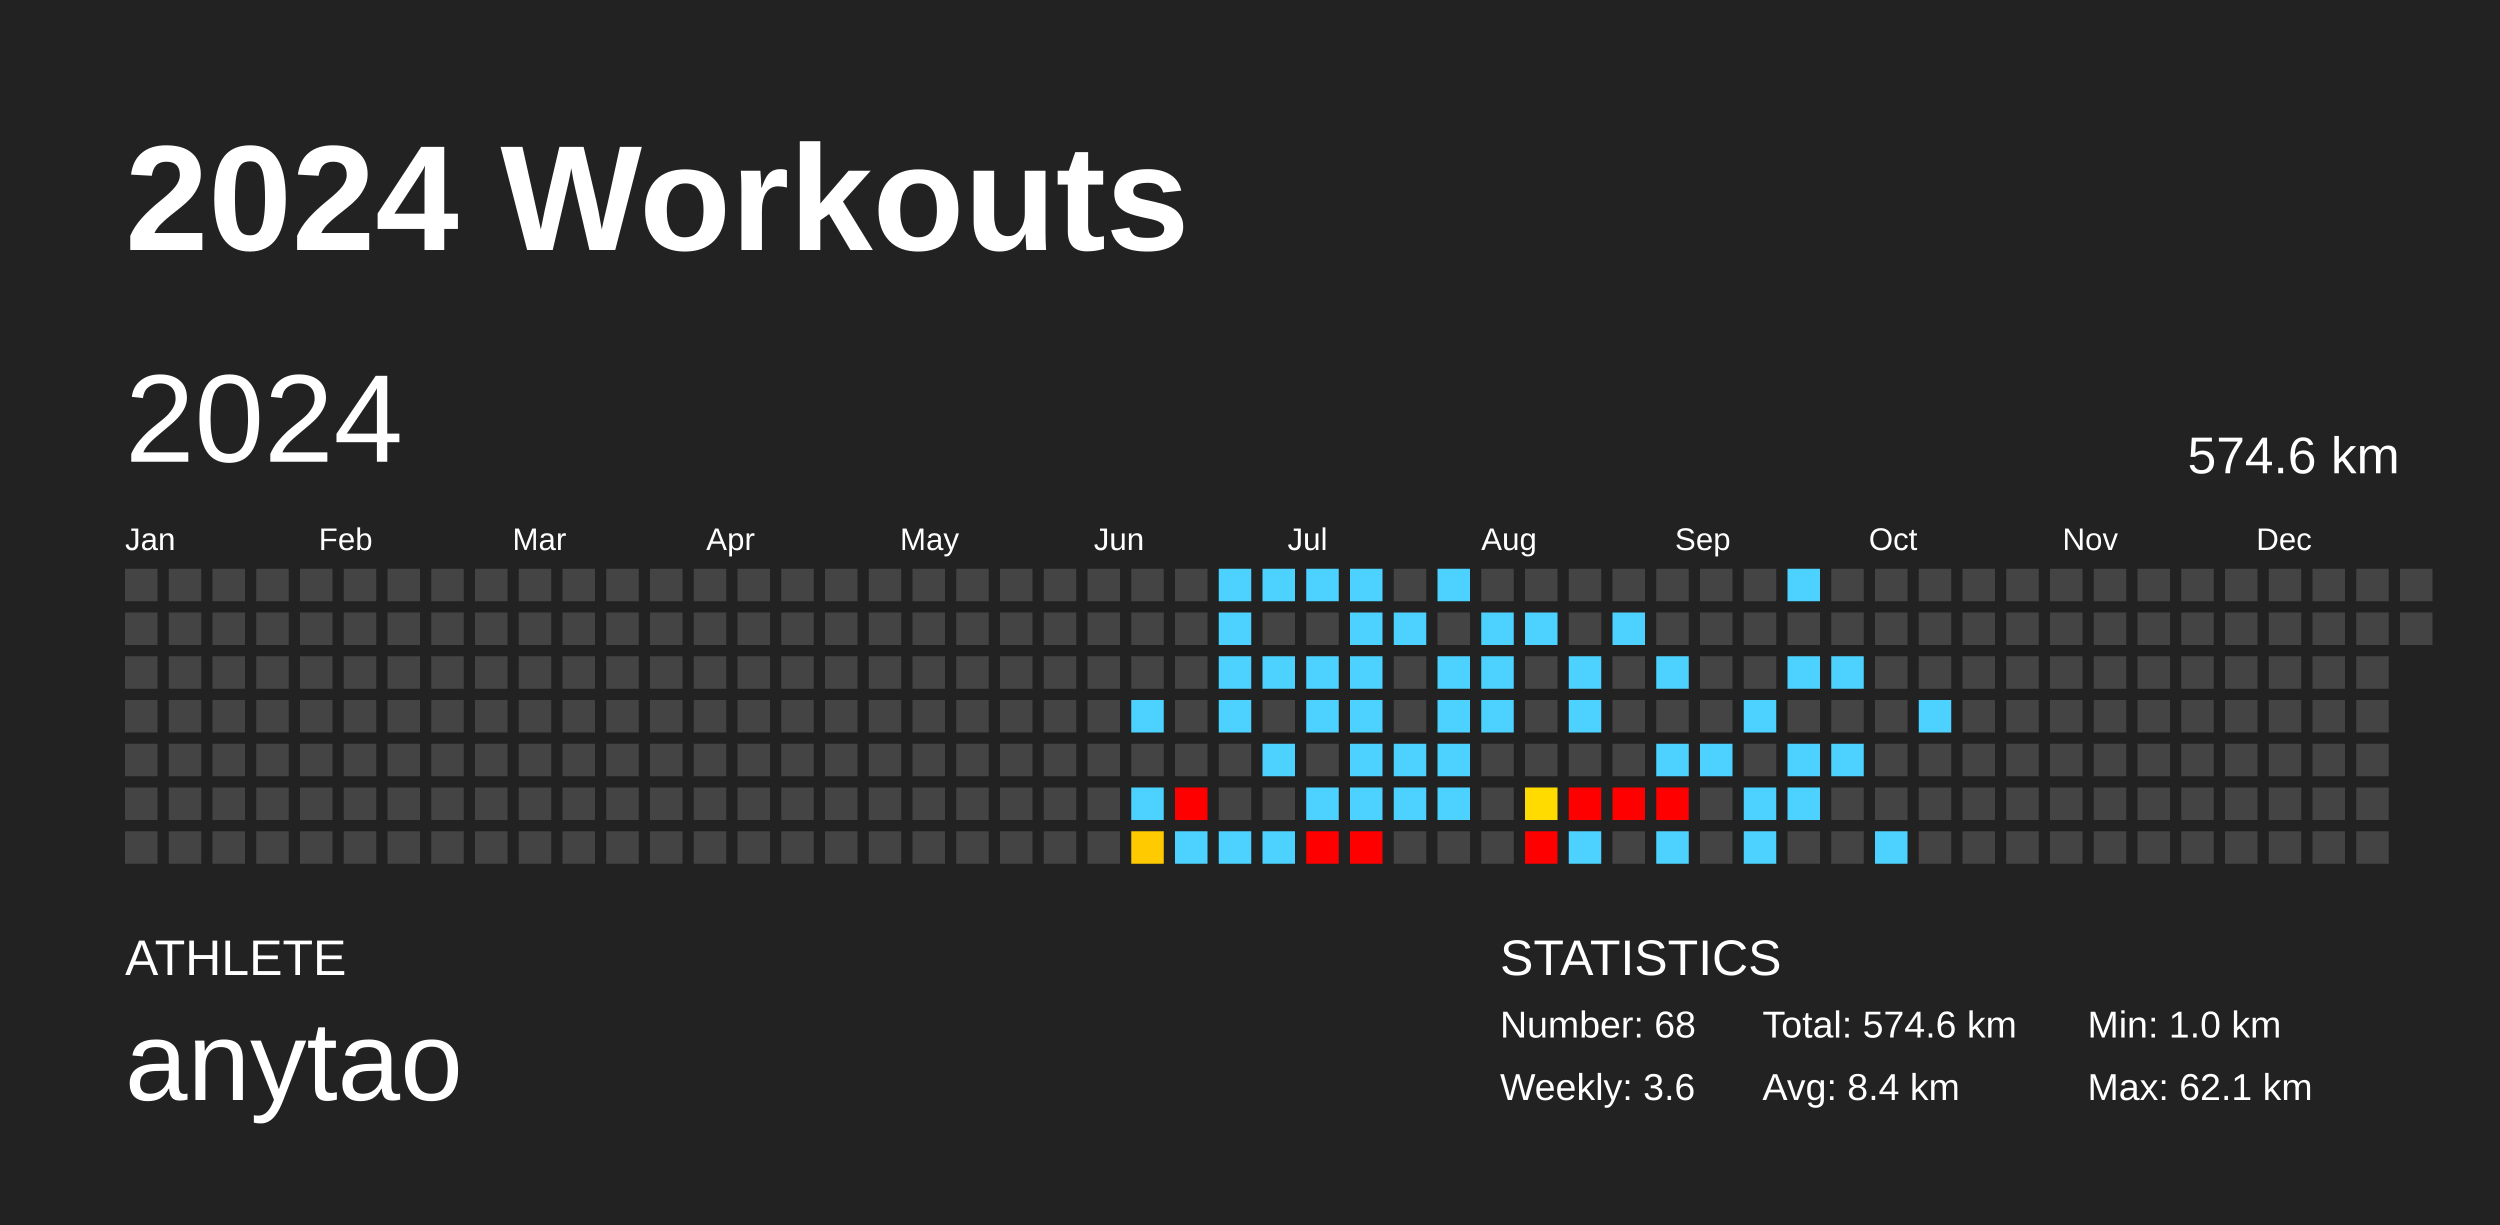
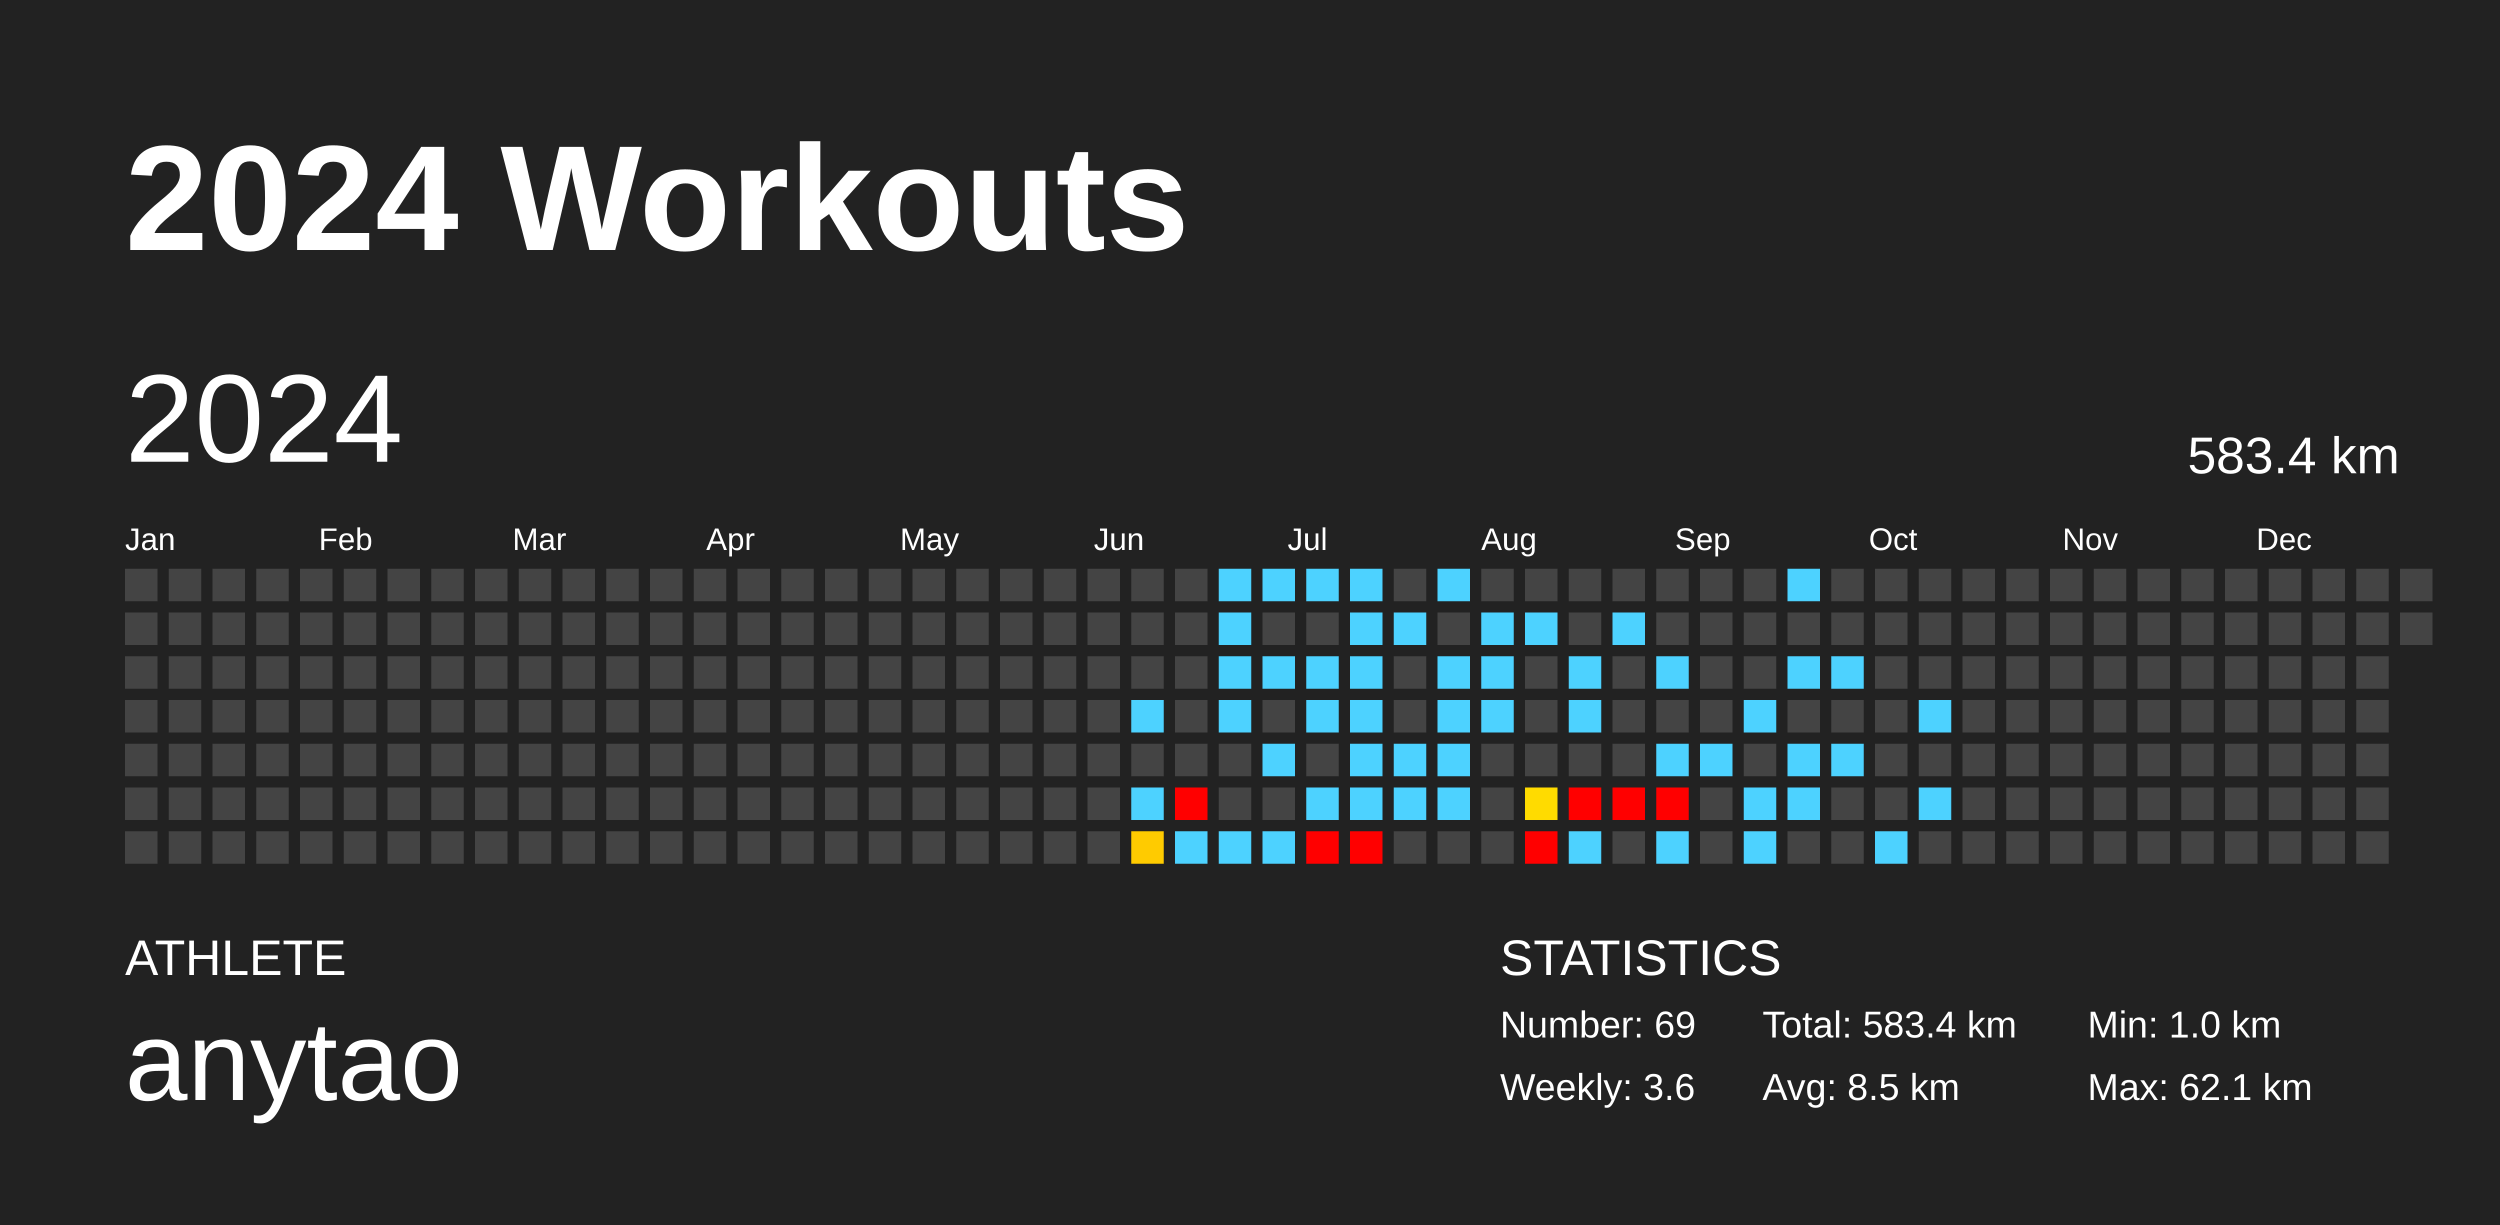
<svg xmlns="http://www.w3.org/2000/svg" baseProfile="full" height="98mm" version="1.1" viewBox="0,0,200,98" width="200mm">
  <defs />
  <rect fill="#222222" height="98" width="200" x="0" y="0" />
  <text fill="#FFFFFF" style="font-size:12px; font-family:Arial; font-weight:bold;" x="10" y="20">2024 Workouts</text>
  <text fill="#FFFFFF" style="font-size:4px; font-family:Arial" x="10" y="78">ATHLETE</text>
  <text fill="#FFFFFF" style="font-size:9px; font-family:Arial" x="10" y="88">anytao</text>
  <text fill="#FFFFFF" style="font-size:4px; font-family:Arial" x="120" y="78">STATISTICS</text>
-   <text fill="#FFFFFF" style="font-size:3px; font-family:Arial" x="120" y="83">Number: 68</text>
+   <text fill="#FFFFFF" style="font-size:3px; font-family:Arial" x="120" y="83">Number: 69</text>
  <text fill="#FFFFFF" style="font-size:3px; font-family:Arial" x="120" y="88">Weekly: 3.6</text>
-   <text fill="#FFFFFF" style="font-size:3px; font-family:Arial" x="141" y="83">Total: 574.6 km</text>
-   <text fill="#FFFFFF" style="font-size:3px; font-family:Arial" x="141" y="88">Avg: 8.4 km</text>
+   <text fill="#FFFFFF" style="font-size:3px; font-family:Arial" x="141" y="83">Total: 583.4 km</text>
+   <text fill="#FFFFFF" style="font-size:3px; font-family:Arial" x="141" y="88">Avg: 8.5 km</text>
  <text fill="#FFFFFF" style="font-size:3px; font-family:Arial" x="167" y="83">Min: 1.0 km</text>
  <text fill="#FFFFFF" style="font-size:3px; font-family:Arial" x="167" y="88">Max: 62.1 km</text>
  <text dominant-baseline="hanging" fill="#FFFFFF" style="font-size:10.0px; font-family:Arial;" x="10" y="30">2024</text>
-   <text dominant-baseline="hanging" fill="#FFFFFF" style="font-size:4.125px; font-family:Arial;" x="175" y="35">574.6 km</text>
+   <text dominant-baseline="hanging" fill="#FFFFFF" style="font-size:4.125px; font-family:Arial;" x="175" y="35">583.4 km</text>
  <text fill="#FFFFFF" style="font-size:2.5px; font-family:Arial" x="10.0" y="44">Jan</text>
  <text fill="#FFFFFF" style="font-size:2.5px; font-family:Arial" x="25.5" y="44">Feb</text>
  <text fill="#FFFFFF" style="font-size:2.5px; font-family:Arial" x="41.0" y="44">Mar</text>
  <text fill="#FFFFFF" style="font-size:2.5px; font-family:Arial" x="56.5" y="44">Apr</text>
  <text fill="#FFFFFF" style="font-size:2.5px; font-family:Arial" x="72.0" y="44">May</text>
  <text fill="#FFFFFF" style="font-size:2.5px; font-family:Arial" x="87.5" y="44">Jun</text>
  <text fill="#FFFFFF" style="font-size:2.5px; font-family:Arial" x="103.0" y="44">Jul</text>
  <text fill="#FFFFFF" style="font-size:2.5px; font-family:Arial" x="118.5" y="44">Aug</text>
  <text fill="#FFFFFF" style="font-size:2.5px; font-family:Arial" x="134.0" y="44">Sep</text>
  <text fill="#FFFFFF" style="font-size:2.5px; font-family:Arial" x="149.5" y="44">Oct</text>
  <text fill="#FFFFFF" style="font-size:2.5px; font-family:Arial" x="165.0" y="44">Nov</text>
  <text fill="#FFFFFF" style="font-size:2.5px; font-family:Arial" x="180.5" y="44">Dec</text>
  <rect fill="#444444" height="2.6" width="2.6" x="10.0" y="45.5" />
  <rect fill="#444444" height="2.6" width="2.6" x="10.0" y="49.0" />
  <rect fill="#444444" height="2.6" width="2.6" x="10.0" y="52.5" />
  <rect fill="#444444" height="2.6" width="2.6" x="10.0" y="56.0" />
  <rect fill="#444444" height="2.6" width="2.6" x="10.0" y="59.5" />
  <rect fill="#444444" height="2.6" width="2.6" x="10.0" y="63.0" />
  <rect fill="#444444" height="2.6" width="2.6" x="10.0" y="66.5" />
  <rect fill="#444444" height="2.6" width="2.6" x="13.5" y="45.5" />
  <rect fill="#444444" height="2.6" width="2.6" x="13.5" y="49.0" />
  <rect fill="#444444" height="2.6" width="2.6" x="13.5" y="52.5" />
  <rect fill="#444444" height="2.6" width="2.6" x="13.5" y="56.0" />
  <rect fill="#444444" height="2.6" width="2.6" x="13.5" y="59.5" />
  <rect fill="#444444" height="2.6" width="2.6" x="13.5" y="63.0" />
  <rect fill="#444444" height="2.6" width="2.6" x="13.5" y="66.5" />
  <rect fill="#444444" height="2.6" width="2.6" x="17.0" y="45.5" />
  <rect fill="#444444" height="2.6" width="2.6" x="17.0" y="49.0" />
  <rect fill="#444444" height="2.6" width="2.6" x="17.0" y="52.5" />
  <rect fill="#444444" height="2.6" width="2.6" x="17.0" y="56.0" />
  <rect fill="#444444" height="2.6" width="2.6" x="17.0" y="59.5" />
  <rect fill="#444444" height="2.6" width="2.6" x="17.0" y="63.0" />
  <rect fill="#444444" height="2.6" width="2.6" x="17.0" y="66.5" />
  <rect fill="#444444" height="2.6" width="2.6" x="20.5" y="45.5" />
  <rect fill="#444444" height="2.6" width="2.6" x="20.5" y="49.0" />
  <rect fill="#444444" height="2.6" width="2.6" x="20.5" y="52.5" />
  <rect fill="#444444" height="2.6" width="2.6" x="20.5" y="56.0" />
  <rect fill="#444444" height="2.6" width="2.6" x="20.5" y="59.5" />
  <rect fill="#444444" height="2.6" width="2.6" x="20.5" y="63.0" />
  <rect fill="#444444" height="2.6" width="2.6" x="20.5" y="66.5" />
  <rect fill="#444444" height="2.6" width="2.6" x="24.0" y="45.5" />
  <rect fill="#444444" height="2.6" width="2.6" x="24.0" y="49.0" />
  <rect fill="#444444" height="2.6" width="2.6" x="24.0" y="52.5" />
  <rect fill="#444444" height="2.6" width="2.6" x="24.0" y="56.0" />
  <rect fill="#444444" height="2.6" width="2.6" x="24.0" y="59.5" />
  <rect fill="#444444" height="2.6" width="2.6" x="24.0" y="63.0" />
  <rect fill="#444444" height="2.6" width="2.6" x="24.0" y="66.5" />
  <rect fill="#444444" height="2.6" width="2.6" x="27.5" y="45.5" />
  <rect fill="#444444" height="2.6" width="2.6" x="27.5" y="49.0" />
  <rect fill="#444444" height="2.6" width="2.6" x="27.5" y="52.5" />
  <rect fill="#444444" height="2.6" width="2.6" x="27.5" y="56.0" />
  <rect fill="#444444" height="2.6" width="2.6" x="27.5" y="59.5" />
  <rect fill="#444444" height="2.6" width="2.6" x="27.5" y="63.0" />
  <rect fill="#444444" height="2.6" width="2.6" x="27.5" y="66.5" />
  <rect fill="#444444" height="2.6" width="2.6" x="31.0" y="45.5" />
  <rect fill="#444444" height="2.6" width="2.6" x="31.0" y="49.0" />
  <rect fill="#444444" height="2.6" width="2.6" x="31.0" y="52.5" />
  <rect fill="#444444" height="2.6" width="2.6" x="31.0" y="56.0" />
  <rect fill="#444444" height="2.6" width="2.6" x="31.0" y="59.5" />
  <rect fill="#444444" height="2.6" width="2.6" x="31.0" y="63.0" />
  <rect fill="#444444" height="2.6" width="2.6" x="31.0" y="66.5" />
  <rect fill="#444444" height="2.6" width="2.6" x="34.5" y="45.5" />
  <rect fill="#444444" height="2.6" width="2.6" x="34.5" y="49.0" />
  <rect fill="#444444" height="2.6" width="2.6" x="34.5" y="52.5" />
  <rect fill="#444444" height="2.6" width="2.6" x="34.5" y="56.0" />
  <rect fill="#444444" height="2.6" width="2.6" x="34.5" y="59.5" />
  <rect fill="#444444" height="2.6" width="2.6" x="34.5" y="63.0" />
  <rect fill="#444444" height="2.6" width="2.6" x="34.5" y="66.5" />
  <rect fill="#444444" height="2.6" width="2.6" x="38.0" y="45.5" />
  <rect fill="#444444" height="2.6" width="2.6" x="38.0" y="49.0" />
  <rect fill="#444444" height="2.6" width="2.6" x="38.0" y="52.5" />
  <rect fill="#444444" height="2.6" width="2.6" x="38.0" y="56.0" />
  <rect fill="#444444" height="2.6" width="2.6" x="38.0" y="59.5" />
  <rect fill="#444444" height="2.6" width="2.6" x="38.0" y="63.0" />
  <rect fill="#444444" height="2.6" width="2.6" x="38.0" y="66.5" />
  <rect fill="#444444" height="2.6" width="2.6" x="41.5" y="45.5" />
  <rect fill="#444444" height="2.6" width="2.6" x="41.5" y="49.0" />
  <rect fill="#444444" height="2.6" width="2.6" x="41.5" y="52.5" />
  <rect fill="#444444" height="2.6" width="2.6" x="41.5" y="56.0" />
  <rect fill="#444444" height="2.6" width="2.6" x="41.5" y="59.5" />
  <rect fill="#444444" height="2.6" width="2.6" x="41.5" y="63.0" />
  <rect fill="#444444" height="2.6" width="2.6" x="41.5" y="66.5" />
  <rect fill="#444444" height="2.6" width="2.6" x="45.0" y="45.5" />
  <rect fill="#444444" height="2.6" width="2.6" x="45.0" y="49.0" />
  <rect fill="#444444" height="2.6" width="2.6" x="45.0" y="52.5" />
  <rect fill="#444444" height="2.6" width="2.6" x="45.0" y="56.0" />
  <rect fill="#444444" height="2.6" width="2.6" x="45.0" y="59.5" />
  <rect fill="#444444" height="2.6" width="2.6" x="45.0" y="63.0" />
  <rect fill="#444444" height="2.6" width="2.6" x="45.0" y="66.5" />
  <rect fill="#444444" height="2.6" width="2.6" x="48.5" y="45.5" />
  <rect fill="#444444" height="2.6" width="2.6" x="48.5" y="49.0" />
  <rect fill="#444444" height="2.6" width="2.6" x="48.5" y="52.5" />
  <rect fill="#444444" height="2.6" width="2.6" x="48.5" y="56.0" />
  <rect fill="#444444" height="2.6" width="2.6" x="48.5" y="59.5" />
  <rect fill="#444444" height="2.6" width="2.6" x="48.5" y="63.0" />
  <rect fill="#444444" height="2.6" width="2.6" x="48.5" y="66.5" />
  <rect fill="#444444" height="2.6" width="2.6" x="52.0" y="45.5" />
  <rect fill="#444444" height="2.6" width="2.6" x="52.0" y="49.0" />
  <rect fill="#444444" height="2.6" width="2.6" x="52.0" y="52.5" />
  <rect fill="#444444" height="2.6" width="2.6" x="52.0" y="56.0" />
  <rect fill="#444444" height="2.6" width="2.6" x="52.0" y="59.5" />
  <rect fill="#444444" height="2.6" width="2.6" x="52.0" y="63.0" />
  <rect fill="#444444" height="2.6" width="2.6" x="52.0" y="66.5" />
  <rect fill="#444444" height="2.6" width="2.6" x="55.5" y="45.5" />
  <rect fill="#444444" height="2.6" width="2.6" x="55.5" y="49.0" />
  <rect fill="#444444" height="2.6" width="2.6" x="55.5" y="52.5" />
  <rect fill="#444444" height="2.6" width="2.6" x="55.5" y="56.0" />
  <rect fill="#444444" height="2.6" width="2.6" x="55.5" y="59.5" />
  <rect fill="#444444" height="2.6" width="2.6" x="55.5" y="63.0" />
  <rect fill="#444444" height="2.6" width="2.6" x="55.5" y="66.5" />
  <rect fill="#444444" height="2.6" width="2.6" x="59.0" y="45.5" />
  <rect fill="#444444" height="2.6" width="2.6" x="59.0" y="49.0" />
  <rect fill="#444444" height="2.6" width="2.6" x="59.0" y="52.5" />
  <rect fill="#444444" height="2.6" width="2.6" x="59.0" y="56.0" />
  <rect fill="#444444" height="2.6" width="2.6" x="59.0" y="59.5" />
  <rect fill="#444444" height="2.6" width="2.6" x="59.0" y="63.0" />
  <rect fill="#444444" height="2.6" width="2.6" x="59.0" y="66.5" />
  <rect fill="#444444" height="2.6" width="2.6" x="62.5" y="45.5" />
  <rect fill="#444444" height="2.6" width="2.6" x="62.5" y="49.0" />
  <rect fill="#444444" height="2.6" width="2.6" x="62.5" y="52.5" />
  <rect fill="#444444" height="2.6" width="2.6" x="62.5" y="56.0" />
  <rect fill="#444444" height="2.6" width="2.6" x="62.5" y="59.5" />
  <rect fill="#444444" height="2.6" width="2.6" x="62.5" y="63.0" />
  <rect fill="#444444" height="2.6" width="2.6" x="62.5" y="66.5" />
  <rect fill="#444444" height="2.6" width="2.6" x="66.0" y="45.5" />
  <rect fill="#444444" height="2.6" width="2.6" x="66.0" y="49.0" />
  <rect fill="#444444" height="2.6" width="2.6" x="66.0" y="52.5" />
  <rect fill="#444444" height="2.6" width="2.6" x="66.0" y="56.0" />
  <rect fill="#444444" height="2.6" width="2.6" x="66.0" y="59.5" />
  <rect fill="#444444" height="2.6" width="2.6" x="66.0" y="63.0" />
  <rect fill="#444444" height="2.6" width="2.6" x="66.0" y="66.5" />
  <rect fill="#444444" height="2.6" width="2.6" x="69.5" y="45.5" />
  <rect fill="#444444" height="2.6" width="2.6" x="69.5" y="49.0" />
  <rect fill="#444444" height="2.6" width="2.6" x="69.5" y="52.5" />
  <rect fill="#444444" height="2.6" width="2.6" x="69.5" y="56.0" />
  <rect fill="#444444" height="2.6" width="2.6" x="69.5" y="59.5" />
  <rect fill="#444444" height="2.6" width="2.6" x="69.5" y="63.0" />
  <rect fill="#444444" height="2.6" width="2.6" x="69.5" y="66.5" />
  <rect fill="#444444" height="2.6" width="2.6" x="73.0" y="45.5" />
  <rect fill="#444444" height="2.6" width="2.6" x="73.0" y="49.0" />
  <rect fill="#444444" height="2.6" width="2.6" x="73.0" y="52.5" />
  <rect fill="#444444" height="2.6" width="2.6" x="73.0" y="56.0" />
  <rect fill="#444444" height="2.6" width="2.6" x="73.0" y="59.5" />
  <rect fill="#444444" height="2.6" width="2.6" x="73.0" y="63.0" />
  <rect fill="#444444" height="2.6" width="2.6" x="73.0" y="66.5" />
  <rect fill="#444444" height="2.6" width="2.6" x="76.5" y="45.5" />
  <rect fill="#444444" height="2.6" width="2.6" x="76.5" y="49.0" />
  <rect fill="#444444" height="2.6" width="2.6" x="76.5" y="52.5" />
  <rect fill="#444444" height="2.6" width="2.6" x="76.5" y="56.0" />
  <rect fill="#444444" height="2.6" width="2.6" x="76.5" y="59.5" />
  <rect fill="#444444" height="2.6" width="2.6" x="76.5" y="63.0" />
  <rect fill="#444444" height="2.6" width="2.6" x="76.5" y="66.5" />
  <rect fill="#444444" height="2.6" width="2.6" x="80.0" y="45.5" />
  <rect fill="#444444" height="2.6" width="2.6" x="80.0" y="49.0" />
  <rect fill="#444444" height="2.6" width="2.6" x="80.0" y="52.5" />
  <rect fill="#444444" height="2.6" width="2.6" x="80.0" y="56.0" />
  <rect fill="#444444" height="2.6" width="2.6" x="80.0" y="59.5" />
  <rect fill="#444444" height="2.6" width="2.6" x="80.0" y="63.0" />
  <rect fill="#444444" height="2.6" width="2.6" x="80.0" y="66.5" />
  <rect fill="#444444" height="2.6" width="2.6" x="83.5" y="45.5" />
  <rect fill="#444444" height="2.6" width="2.6" x="83.5" y="49.0" />
  <rect fill="#444444" height="2.6" width="2.6" x="83.5" y="52.5" />
  <rect fill="#444444" height="2.6" width="2.6" x="83.5" y="56.0" />
  <rect fill="#444444" height="2.6" width="2.6" x="83.5" y="59.5" />
  <rect fill="#444444" height="2.6" width="2.6" x="83.5" y="63.0" />
  <rect fill="#444444" height="2.6" width="2.6" x="83.5" y="66.5" />
  <rect fill="#444444" height="2.6" width="2.6" x="87.0" y="45.5" />
  <rect fill="#444444" height="2.6" width="2.6" x="87.0" y="49.0" />
  <rect fill="#444444" height="2.6" width="2.6" x="87.0" y="52.5" />
  <rect fill="#444444" height="2.6" width="2.6" x="87.0" y="56.0" />
  <rect fill="#444444" height="2.6" width="2.6" x="87.0" y="59.5" />
  <rect fill="#444444" height="2.6" width="2.6" x="87.0" y="63.0" />
  <rect fill="#444444" height="2.6" width="2.6" x="87.0" y="66.5" />
  <rect fill="#444444" height="2.6" width="2.6" x="90.5" y="45.5" />
  <rect fill="#444444" height="2.6" width="2.6" x="90.5" y="49.0" />
  <rect fill="#444444" height="2.6" width="2.6" x="90.5" y="52.5" />
  <rect fill="#4dd2ff" height="2.6" width="2.6" x="90.5" y="56.0" />
  <rect fill="#444444" height="2.6" width="2.6" x="90.5" y="59.5" />
  <rect fill="#4dd2ff" height="2.6" width="2.6" x="90.5" y="63.0" />
  <rect fill="#ffcb00" height="2.6" width="2.6" x="90.5" y="66.5" />
  <rect fill="#444444" height="2.6" width="2.6" x="94.0" y="45.5" />
  <rect fill="#444444" height="2.6" width="2.6" x="94.0" y="49.0" />
  <rect fill="#444444" height="2.6" width="2.6" x="94.0" y="52.5" />
  <rect fill="#444444" height="2.6" width="2.6" x="94.0" y="56.0" />
  <rect fill="#444444" height="2.6" width="2.6" x="94.0" y="59.5" />
  <rect fill="red" height="2.6" width="2.6" x="94.0" y="63.0" />
  <rect fill="#4dd2ff" height="2.6" width="2.6" x="94.0" y="66.5" />
  <rect fill="#4dd2ff" height="2.6" width="2.6" x="97.5" y="45.5" />
  <rect fill="#4dd2ff" height="2.6" width="2.6" x="97.5" y="49.0" />
  <rect fill="#4dd2ff" height="2.6" width="2.6" x="97.5" y="52.5" />
  <rect fill="#4dd2ff" height="2.6" width="2.6" x="97.5" y="56.0" />
  <rect fill="#444444" height="2.6" width="2.6" x="97.5" y="59.5" />
  <rect fill="#444444" height="2.6" width="2.6" x="97.5" y="63.0" />
  <rect fill="#4dd2ff" height="2.6" width="2.6" x="97.5" y="66.5" />
  <rect fill="#4dd2ff" height="2.6" width="2.6" x="101.0" y="45.5" />
  <rect fill="#444444" height="2.6" width="2.6" x="101.0" y="49.0" />
  <rect fill="#4dd2ff" height="2.6" width="2.6" x="101.0" y="52.5" />
  <rect fill="#444444" height="2.6" width="2.6" x="101.0" y="56.0" />
  <rect fill="#4dd2ff" height="2.6" width="2.6" x="101.0" y="59.5" />
  <rect fill="#444444" height="2.6" width="2.6" x="101.0" y="63.0" />
  <rect fill="#4dd2ff" height="2.6" width="2.6" x="101.0" y="66.5" />
  <rect fill="#4dd2ff" height="2.6" width="2.6" x="104.5" y="45.5" />
  <rect fill="#444444" height="2.6" width="2.6" x="104.5" y="49.0" />
  <rect fill="#4dd2ff" height="2.6" width="2.6" x="104.5" y="52.5" />
  <rect fill="#4dd2ff" height="2.6" width="2.6" x="104.5" y="56.0" />
  <rect fill="#444444" height="2.6" width="2.6" x="104.5" y="59.5" />
  <rect fill="#4dd2ff" height="2.6" width="2.6" x="104.5" y="63.0" />
  <rect fill="red" height="2.6" width="2.6" x="104.5" y="66.5" />
  <rect fill="#4dd2ff" height="2.6" width="2.6" x="108.0" y="45.5" />
  <rect fill="#4dd2ff" height="2.6" width="2.6" x="108.0" y="49.0" />
  <rect fill="#4dd2ff" height="2.6" width="2.6" x="108.0" y="52.5" />
  <rect fill="#4dd2ff" height="2.6" width="2.6" x="108.0" y="56.0" />
  <rect fill="#4dd2ff" height="2.6" width="2.6" x="108.0" y="59.5" />
  <rect fill="#4dd2ff" height="2.6" width="2.6" x="108.0" y="63.0" />
  <rect fill="red" height="2.6" width="2.6" x="108.0" y="66.5" />
  <rect fill="#444444" height="2.6" width="2.6" x="111.5" y="45.5" />
  <rect fill="#4dd2ff" height="2.6" width="2.6" x="111.5" y="49.0" />
  <rect fill="#444444" height="2.6" width="2.6" x="111.5" y="52.5" />
  <rect fill="#444444" height="2.6" width="2.6" x="111.5" y="56.0" />
  <rect fill="#4dd2ff" height="2.6" width="2.6" x="111.5" y="59.5" />
  <rect fill="#4dd2ff" height="2.6" width="2.6" x="111.5" y="63.0" />
  <rect fill="#444444" height="2.6" width="2.6" x="111.5" y="66.5" />
  <rect fill="#4dd2ff" height="2.6" width="2.6" x="115.0" y="45.5" />
  <rect fill="#444444" height="2.6" width="2.6" x="115.0" y="49.0" />
  <rect fill="#4dd2ff" height="2.6" width="2.6" x="115.0" y="52.5" />
  <rect fill="#4dd2ff" height="2.6" width="2.6" x="115.0" y="56.0" />
  <rect fill="#4dd2ff" height="2.6" width="2.6" x="115.0" y="59.5" />
  <rect fill="#4dd2ff" height="2.6" width="2.6" x="115.0" y="63.0" />
  <rect fill="#444444" height="2.6" width="2.6" x="115.0" y="66.5" />
  <rect fill="#444444" height="2.6" width="2.6" x="118.5" y="45.5" />
  <rect fill="#4dd2ff" height="2.6" width="2.6" x="118.5" y="49.0" />
  <rect fill="#4dd2ff" height="2.6" width="2.6" x="118.5" y="52.5" />
  <rect fill="#4dd2ff" height="2.6" width="2.6" x="118.5" y="56.0" />
  <rect fill="#444444" height="2.6" width="2.6" x="118.5" y="59.5" />
  <rect fill="#444444" height="2.6" width="2.6" x="118.5" y="63.0" />
  <rect fill="#444444" height="2.6" width="2.6" x="118.5" y="66.5" />
  <rect fill="#444444" height="2.6" width="2.6" x="122.0" y="45.5" />
  <rect fill="#4dd2ff" height="2.6" width="2.6" x="122.0" y="49.0" />
  <rect fill="#444444" height="2.6" width="2.6" x="122.0" y="52.5" />
  <rect fill="#444444" height="2.6" width="2.6" x="122.0" y="56.0" />
  <rect fill="#444444" height="2.6" width="2.6" x="122.0" y="59.5" />
  <rect fill="#ffdb00" height="2.6" width="2.6" x="122.0" y="63.0" />
  <rect fill="red" height="2.6" width="2.6" x="122.0" y="66.5" />
  <rect fill="#444444" height="2.6" width="2.6" x="125.5" y="45.5" />
  <rect fill="#444444" height="2.6" width="2.6" x="125.5" y="49.0" />
  <rect fill="#4dd2ff" height="2.6" width="2.6" x="125.5" y="52.5" />
  <rect fill="#4dd2ff" height="2.6" width="2.6" x="125.5" y="56.0" />
  <rect fill="#444444" height="2.6" width="2.6" x="125.5" y="59.5" />
  <rect fill="red" height="2.6" width="2.6" x="125.5" y="63.0" />
  <rect fill="#4dd2ff" height="2.6" width="2.6" x="125.5" y="66.5" />
  <rect fill="#444444" height="2.6" width="2.6" x="129.0" y="45.5" />
  <rect fill="#4dd2ff" height="2.6" width="2.6" x="129.0" y="49.0" />
  <rect fill="#444444" height="2.6" width="2.6" x="129.0" y="52.5" />
  <rect fill="#444444" height="2.6" width="2.6" x="129.0" y="56.0" />
  <rect fill="#444444" height="2.6" width="2.6" x="129.0" y="59.5" />
  <rect fill="red" height="2.6" width="2.6" x="129.0" y="63.0" />
  <rect fill="#444444" height="2.6" width="2.6" x="129.0" y="66.5" />
  <rect fill="#444444" height="2.6" width="2.6" x="132.5" y="45.5" />
  <rect fill="#444444" height="2.6" width="2.6" x="132.5" y="49.0" />
  <rect fill="#4dd2ff" height="2.6" width="2.6" x="132.5" y="52.5" />
  <rect fill="#444444" height="2.6" width="2.6" x="132.5" y="56.0" />
  <rect fill="#4dd2ff" height="2.6" width="2.6" x="132.5" y="59.5" />
  <rect fill="red" height="2.6" width="2.6" x="132.5" y="63.0" />
  <rect fill="#4dd2ff" height="2.6" width="2.6" x="132.5" y="66.5" />
  <rect fill="#444444" height="2.6" width="2.6" x="136.0" y="45.5" />
  <rect fill="#444444" height="2.6" width="2.6" x="136.0" y="49.0" />
  <rect fill="#444444" height="2.6" width="2.6" x="136.0" y="52.5" />
  <rect fill="#444444" height="2.6" width="2.6" x="136.0" y="56.0" />
  <rect fill="#4dd2ff" height="2.6" width="2.6" x="136.0" y="59.5" />
  <rect fill="#444444" height="2.6" width="2.6" x="136.0" y="63.0" />
  <rect fill="#444444" height="2.6" width="2.6" x="136.0" y="66.5" />
  <rect fill="#444444" height="2.6" width="2.6" x="139.5" y="45.5" />
  <rect fill="#444444" height="2.6" width="2.6" x="139.5" y="49.0" />
  <rect fill="#444444" height="2.6" width="2.6" x="139.5" y="52.5" />
  <rect fill="#4dd2ff" height="2.6" width="2.6" x="139.5" y="56.0" />
  <rect fill="#444444" height="2.6" width="2.6" x="139.5" y="59.5" />
  <rect fill="#4dd2ff" height="2.6" width="2.6" x="139.5" y="63.0" />
  <rect fill="#4dd2ff" height="2.6" width="2.6" x="139.5" y="66.5" />
  <rect fill="#4dd2ff" height="2.6" width="2.6" x="143.0" y="45.5" />
  <rect fill="#444444" height="2.6" width="2.6" x="143.0" y="49.0" />
  <rect fill="#4dd2ff" height="2.6" width="2.6" x="143.0" y="52.5" />
  <rect fill="#444444" height="2.6" width="2.6" x="143.0" y="56.0" />
  <rect fill="#4dd2ff" height="2.6" width="2.6" x="143.0" y="59.5" />
  <rect fill="#4dd2ff" height="2.6" width="2.6" x="143.0" y="63.0" />
  <rect fill="#444444" height="2.6" width="2.6" x="143.0" y="66.5" />
  <rect fill="#444444" height="2.6" width="2.6" x="146.5" y="45.5" />
  <rect fill="#444444" height="2.6" width="2.6" x="146.5" y="49.0" />
  <rect fill="#4dd2ff" height="2.6" width="2.6" x="146.5" y="52.5" />
  <rect fill="#444444" height="2.6" width="2.6" x="146.5" y="56.0" />
  <rect fill="#4dd2ff" height="2.6" width="2.6" x="146.5" y="59.5" />
  <rect fill="#444444" height="2.6" width="2.6" x="146.5" y="63.0" />
  <rect fill="#444444" height="2.6" width="2.6" x="146.5" y="66.5" />
  <rect fill="#444444" height="2.6" width="2.6" x="150.0" y="45.5" />
  <rect fill="#444444" height="2.6" width="2.6" x="150.0" y="49.0" />
  <rect fill="#444444" height="2.6" width="2.6" x="150.0" y="52.5" />
  <rect fill="#444444" height="2.6" width="2.6" x="150.0" y="56.0" />
  <rect fill="#444444" height="2.6" width="2.6" x="150.0" y="59.5" />
  <rect fill="#444444" height="2.6" width="2.6" x="150.0" y="63.0" />
  <rect fill="#4dd2ff" height="2.6" width="2.6" x="150.0" y="66.5" />
  <rect fill="#444444" height="2.6" width="2.6" x="153.5" y="45.5" />
  <rect fill="#444444" height="2.6" width="2.6" x="153.5" y="49.0" />
  <rect fill="#444444" height="2.6" width="2.6" x="153.5" y="52.5" />
  <rect fill="#4dd2ff" height="2.6" width="2.6" x="153.5" y="56.0" />
  <rect fill="#444444" height="2.6" width="2.6" x="153.5" y="59.5" />
-   <rect fill="#444444" height="2.6" width="2.6" x="153.5" y="63.0" />
+   <rect fill="#4dd2ff" height="2.6" width="2.6" x="153.5" y="63.0" />
  <rect fill="#444444" height="2.6" width="2.6" x="153.5" y="66.5" />
  <rect fill="#444444" height="2.6" width="2.6" x="157.0" y="45.5" />
  <rect fill="#444444" height="2.6" width="2.6" x="157.0" y="49.0" />
  <rect fill="#444444" height="2.6" width="2.6" x="157.0" y="52.5" />
  <rect fill="#444444" height="2.6" width="2.6" x="157.0" y="56.0" />
  <rect fill="#444444" height="2.6" width="2.6" x="157.0" y="59.5" />
  <rect fill="#444444" height="2.6" width="2.6" x="157.0" y="63.0" />
  <rect fill="#444444" height="2.6" width="2.6" x="157.0" y="66.5" />
  <rect fill="#444444" height="2.6" width="2.6" x="160.5" y="45.5" />
  <rect fill="#444444" height="2.6" width="2.6" x="160.5" y="49.0" />
  <rect fill="#444444" height="2.6" width="2.6" x="160.5" y="52.5" />
  <rect fill="#444444" height="2.6" width="2.6" x="160.5" y="56.0" />
  <rect fill="#444444" height="2.6" width="2.6" x="160.5" y="59.5" />
  <rect fill="#444444" height="2.6" width="2.6" x="160.5" y="63.0" />
  <rect fill="#444444" height="2.6" width="2.6" x="160.5" y="66.5" />
  <rect fill="#444444" height="2.6" width="2.6" x="164.0" y="45.5" />
  <rect fill="#444444" height="2.6" width="2.6" x="164.0" y="49.0" />
  <rect fill="#444444" height="2.6" width="2.6" x="164.0" y="52.5" />
  <rect fill="#444444" height="2.6" width="2.6" x="164.0" y="56.0" />
  <rect fill="#444444" height="2.6" width="2.6" x="164.0" y="59.5" />
  <rect fill="#444444" height="2.6" width="2.6" x="164.0" y="63.0" />
  <rect fill="#444444" height="2.6" width="2.6" x="164.0" y="66.5" />
  <rect fill="#444444" height="2.6" width="2.6" x="167.5" y="45.5" />
  <rect fill="#444444" height="2.6" width="2.6" x="167.5" y="49.0" />
  <rect fill="#444444" height="2.6" width="2.6" x="167.5" y="52.5" />
  <rect fill="#444444" height="2.6" width="2.6" x="167.5" y="56.0" />
  <rect fill="#444444" height="2.6" width="2.6" x="167.5" y="59.5" />
  <rect fill="#444444" height="2.6" width="2.6" x="167.5" y="63.0" />
  <rect fill="#444444" height="2.6" width="2.6" x="167.5" y="66.5" />
  <rect fill="#444444" height="2.6" width="2.6" x="171.0" y="45.5" />
  <rect fill="#444444" height="2.6" width="2.6" x="171.0" y="49.0" />
  <rect fill="#444444" height="2.6" width="2.6" x="171.0" y="52.5" />
  <rect fill="#444444" height="2.6" width="2.6" x="171.0" y="56.0" />
  <rect fill="#444444" height="2.6" width="2.6" x="171.0" y="59.5" />
  <rect fill="#444444" height="2.6" width="2.6" x="171.0" y="63.0" />
  <rect fill="#444444" height="2.6" width="2.6" x="171.0" y="66.5" />
  <rect fill="#444444" height="2.6" width="2.6" x="174.5" y="45.5" />
  <rect fill="#444444" height="2.6" width="2.6" x="174.5" y="49.0" />
  <rect fill="#444444" height="2.6" width="2.6" x="174.5" y="52.5" />
  <rect fill="#444444" height="2.6" width="2.6" x="174.5" y="56.0" />
  <rect fill="#444444" height="2.6" width="2.6" x="174.5" y="59.5" />
  <rect fill="#444444" height="2.6" width="2.6" x="174.5" y="63.0" />
  <rect fill="#444444" height="2.6" width="2.6" x="174.5" y="66.5" />
  <rect fill="#444444" height="2.6" width="2.6" x="178.0" y="45.5" />
  <rect fill="#444444" height="2.6" width="2.6" x="178.0" y="49.0" />
  <rect fill="#444444" height="2.6" width="2.6" x="178.0" y="52.5" />
  <rect fill="#444444" height="2.6" width="2.6" x="178.0" y="56.0" />
  <rect fill="#444444" height="2.6" width="2.6" x="178.0" y="59.5" />
  <rect fill="#444444" height="2.6" width="2.6" x="178.0" y="63.0" />
  <rect fill="#444444" height="2.6" width="2.6" x="178.0" y="66.5" />
  <rect fill="#444444" height="2.6" width="2.6" x="181.5" y="45.5" />
  <rect fill="#444444" height="2.6" width="2.6" x="181.5" y="49.0" />
  <rect fill="#444444" height="2.6" width="2.6" x="181.5" y="52.5" />
  <rect fill="#444444" height="2.6" width="2.6" x="181.5" y="56.0" />
  <rect fill="#444444" height="2.6" width="2.6" x="181.5" y="59.5" />
  <rect fill="#444444" height="2.6" width="2.6" x="181.5" y="63.0" />
  <rect fill="#444444" height="2.6" width="2.6" x="181.5" y="66.5" />
  <rect fill="#444444" height="2.6" width="2.6" x="185.0" y="45.5" />
  <rect fill="#444444" height="2.6" width="2.6" x="185.0" y="49.0" />
  <rect fill="#444444" height="2.6" width="2.6" x="185.0" y="52.5" />
  <rect fill="#444444" height="2.6" width="2.6" x="185.0" y="56.0" />
  <rect fill="#444444" height="2.6" width="2.6" x="185.0" y="59.5" />
  <rect fill="#444444" height="2.6" width="2.6" x="185.0" y="63.0" />
  <rect fill="#444444" height="2.6" width="2.6" x="185.0" y="66.5" />
  <rect fill="#444444" height="2.6" width="2.6" x="188.5" y="45.5" />
  <rect fill="#444444" height="2.6" width="2.6" x="188.5" y="49.0" />
  <rect fill="#444444" height="2.6" width="2.6" x="188.5" y="52.5" />
  <rect fill="#444444" height="2.6" width="2.6" x="188.5" y="56.0" />
  <rect fill="#444444" height="2.6" width="2.6" x="188.5" y="59.5" />
  <rect fill="#444444" height="2.6" width="2.6" x="188.5" y="63.0" />
  <rect fill="#444444" height="2.6" width="2.6" x="188.5" y="66.5" />
  <rect fill="#444444" height="2.6" width="2.6" x="192.0" y="45.5" />
  <rect fill="#444444" height="2.6" width="2.6" x="192.0" y="49.0" />
</svg>
